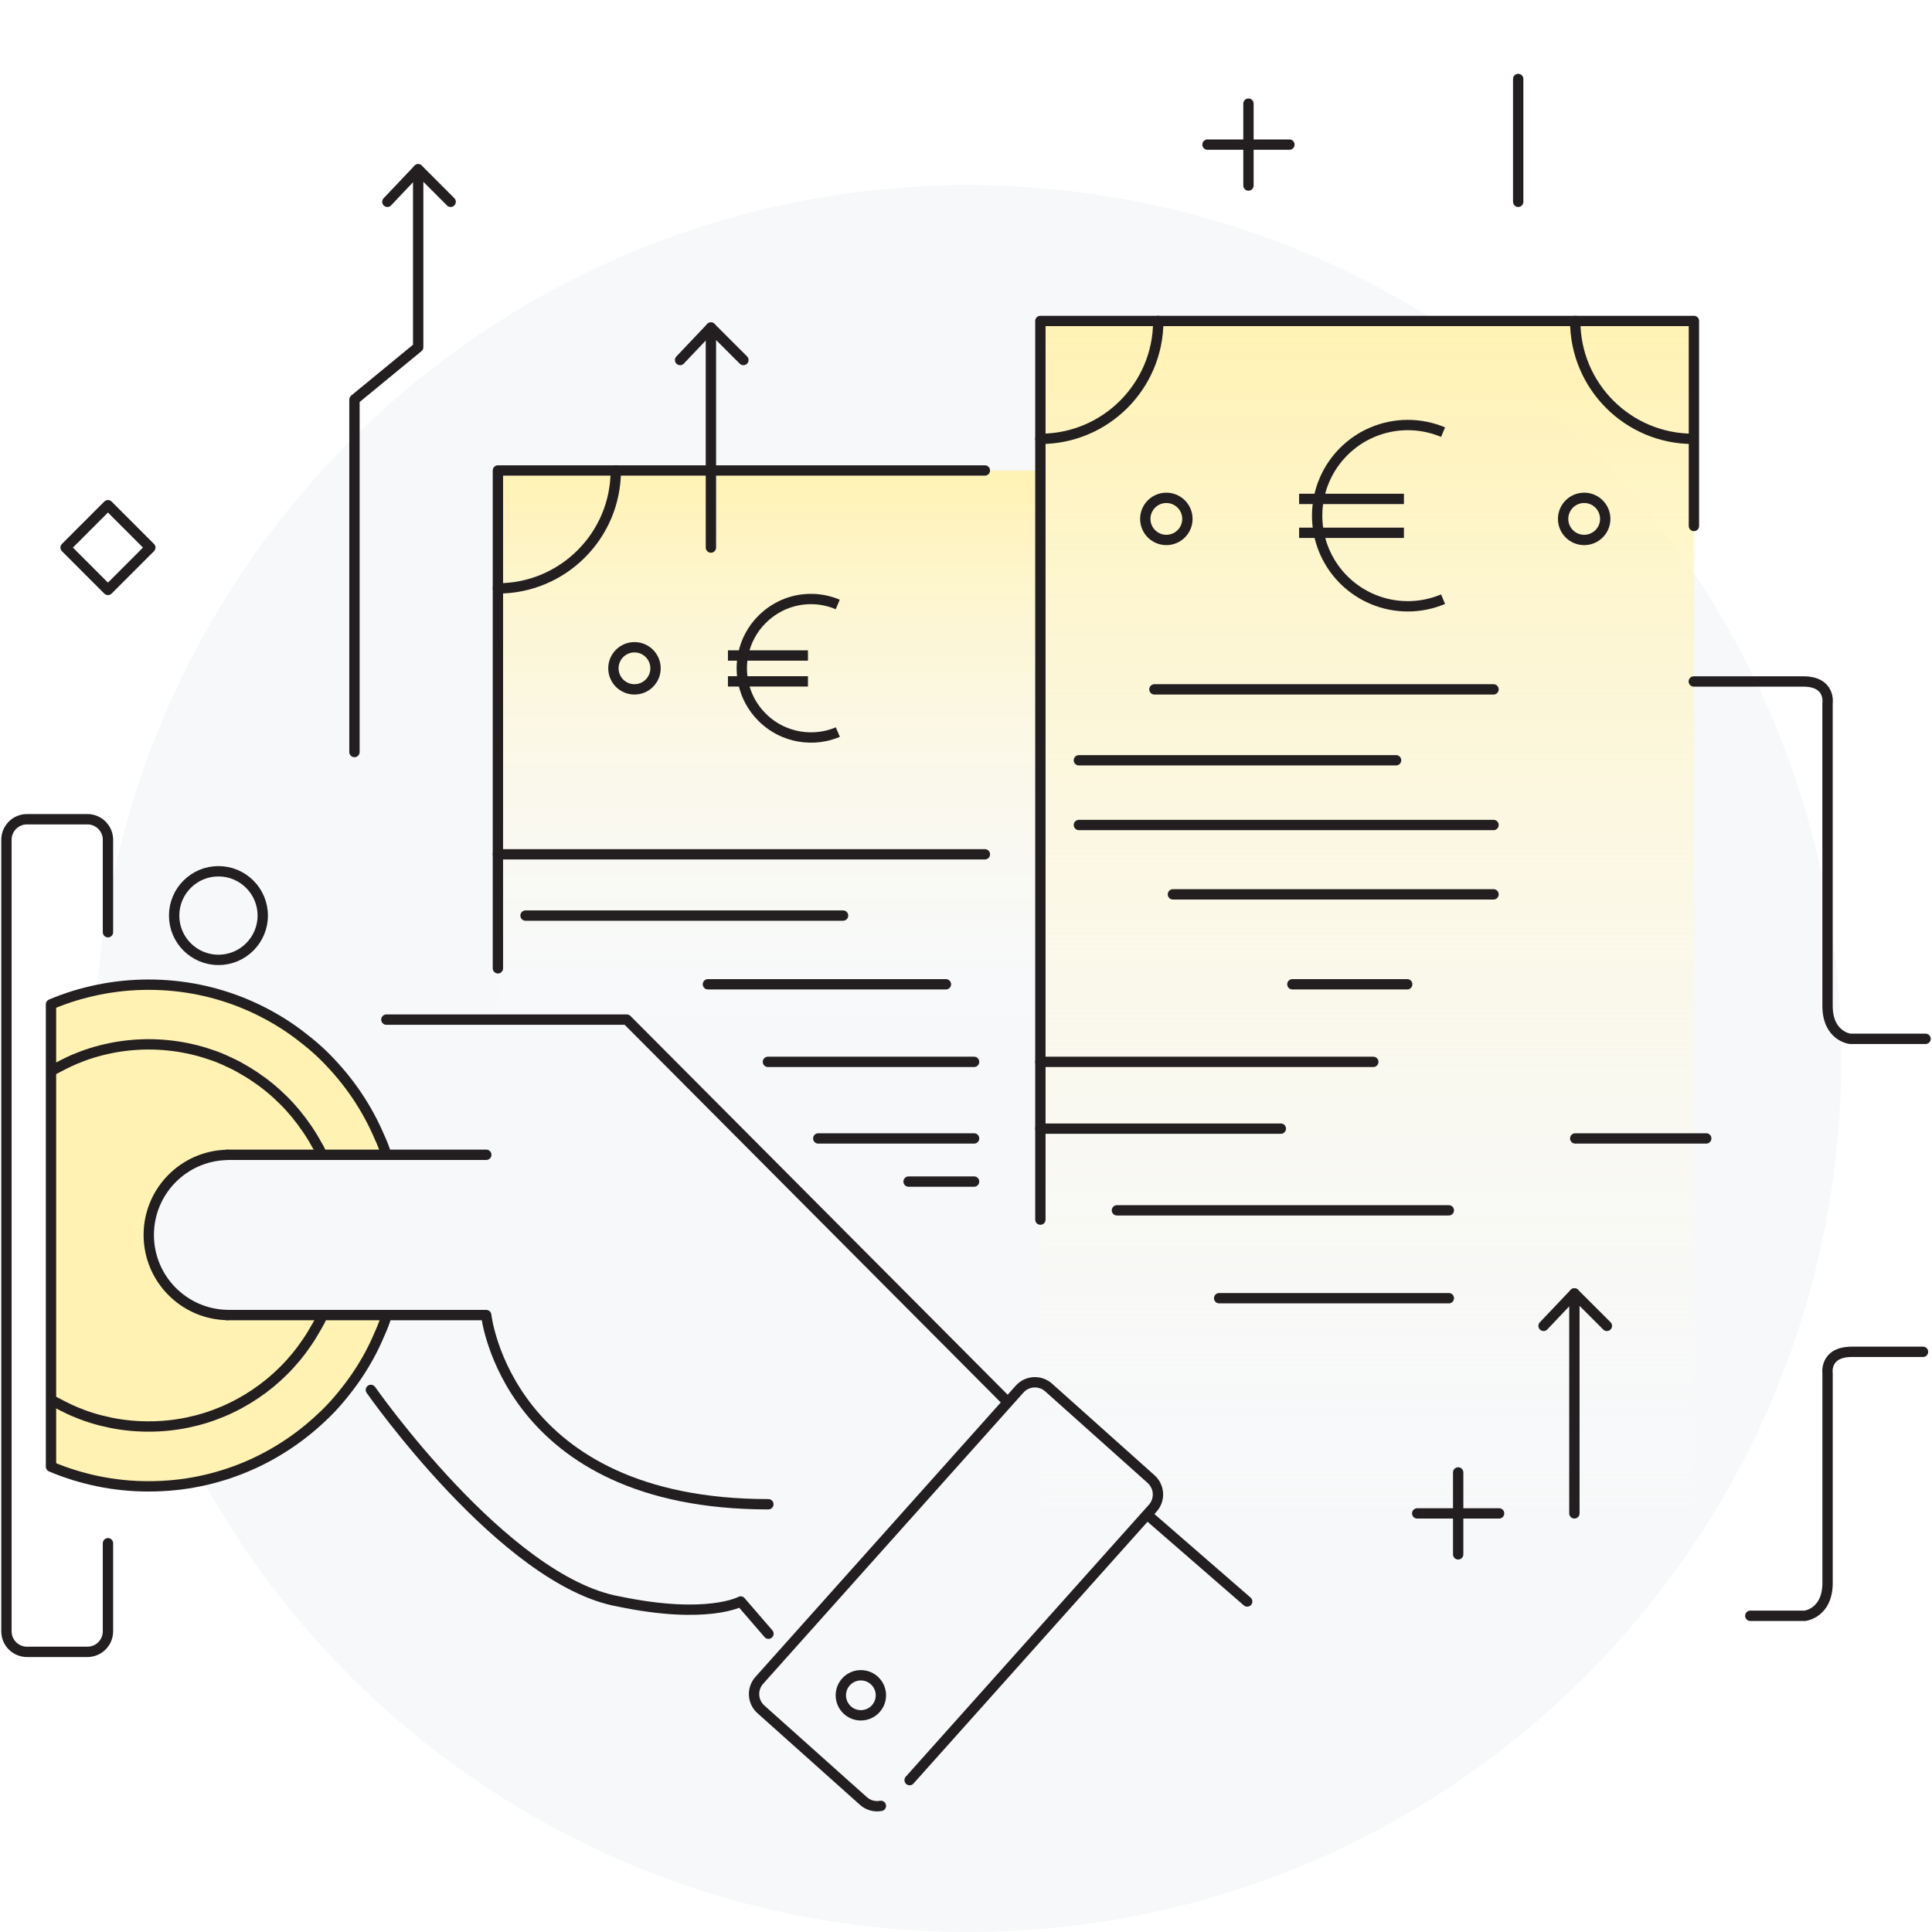
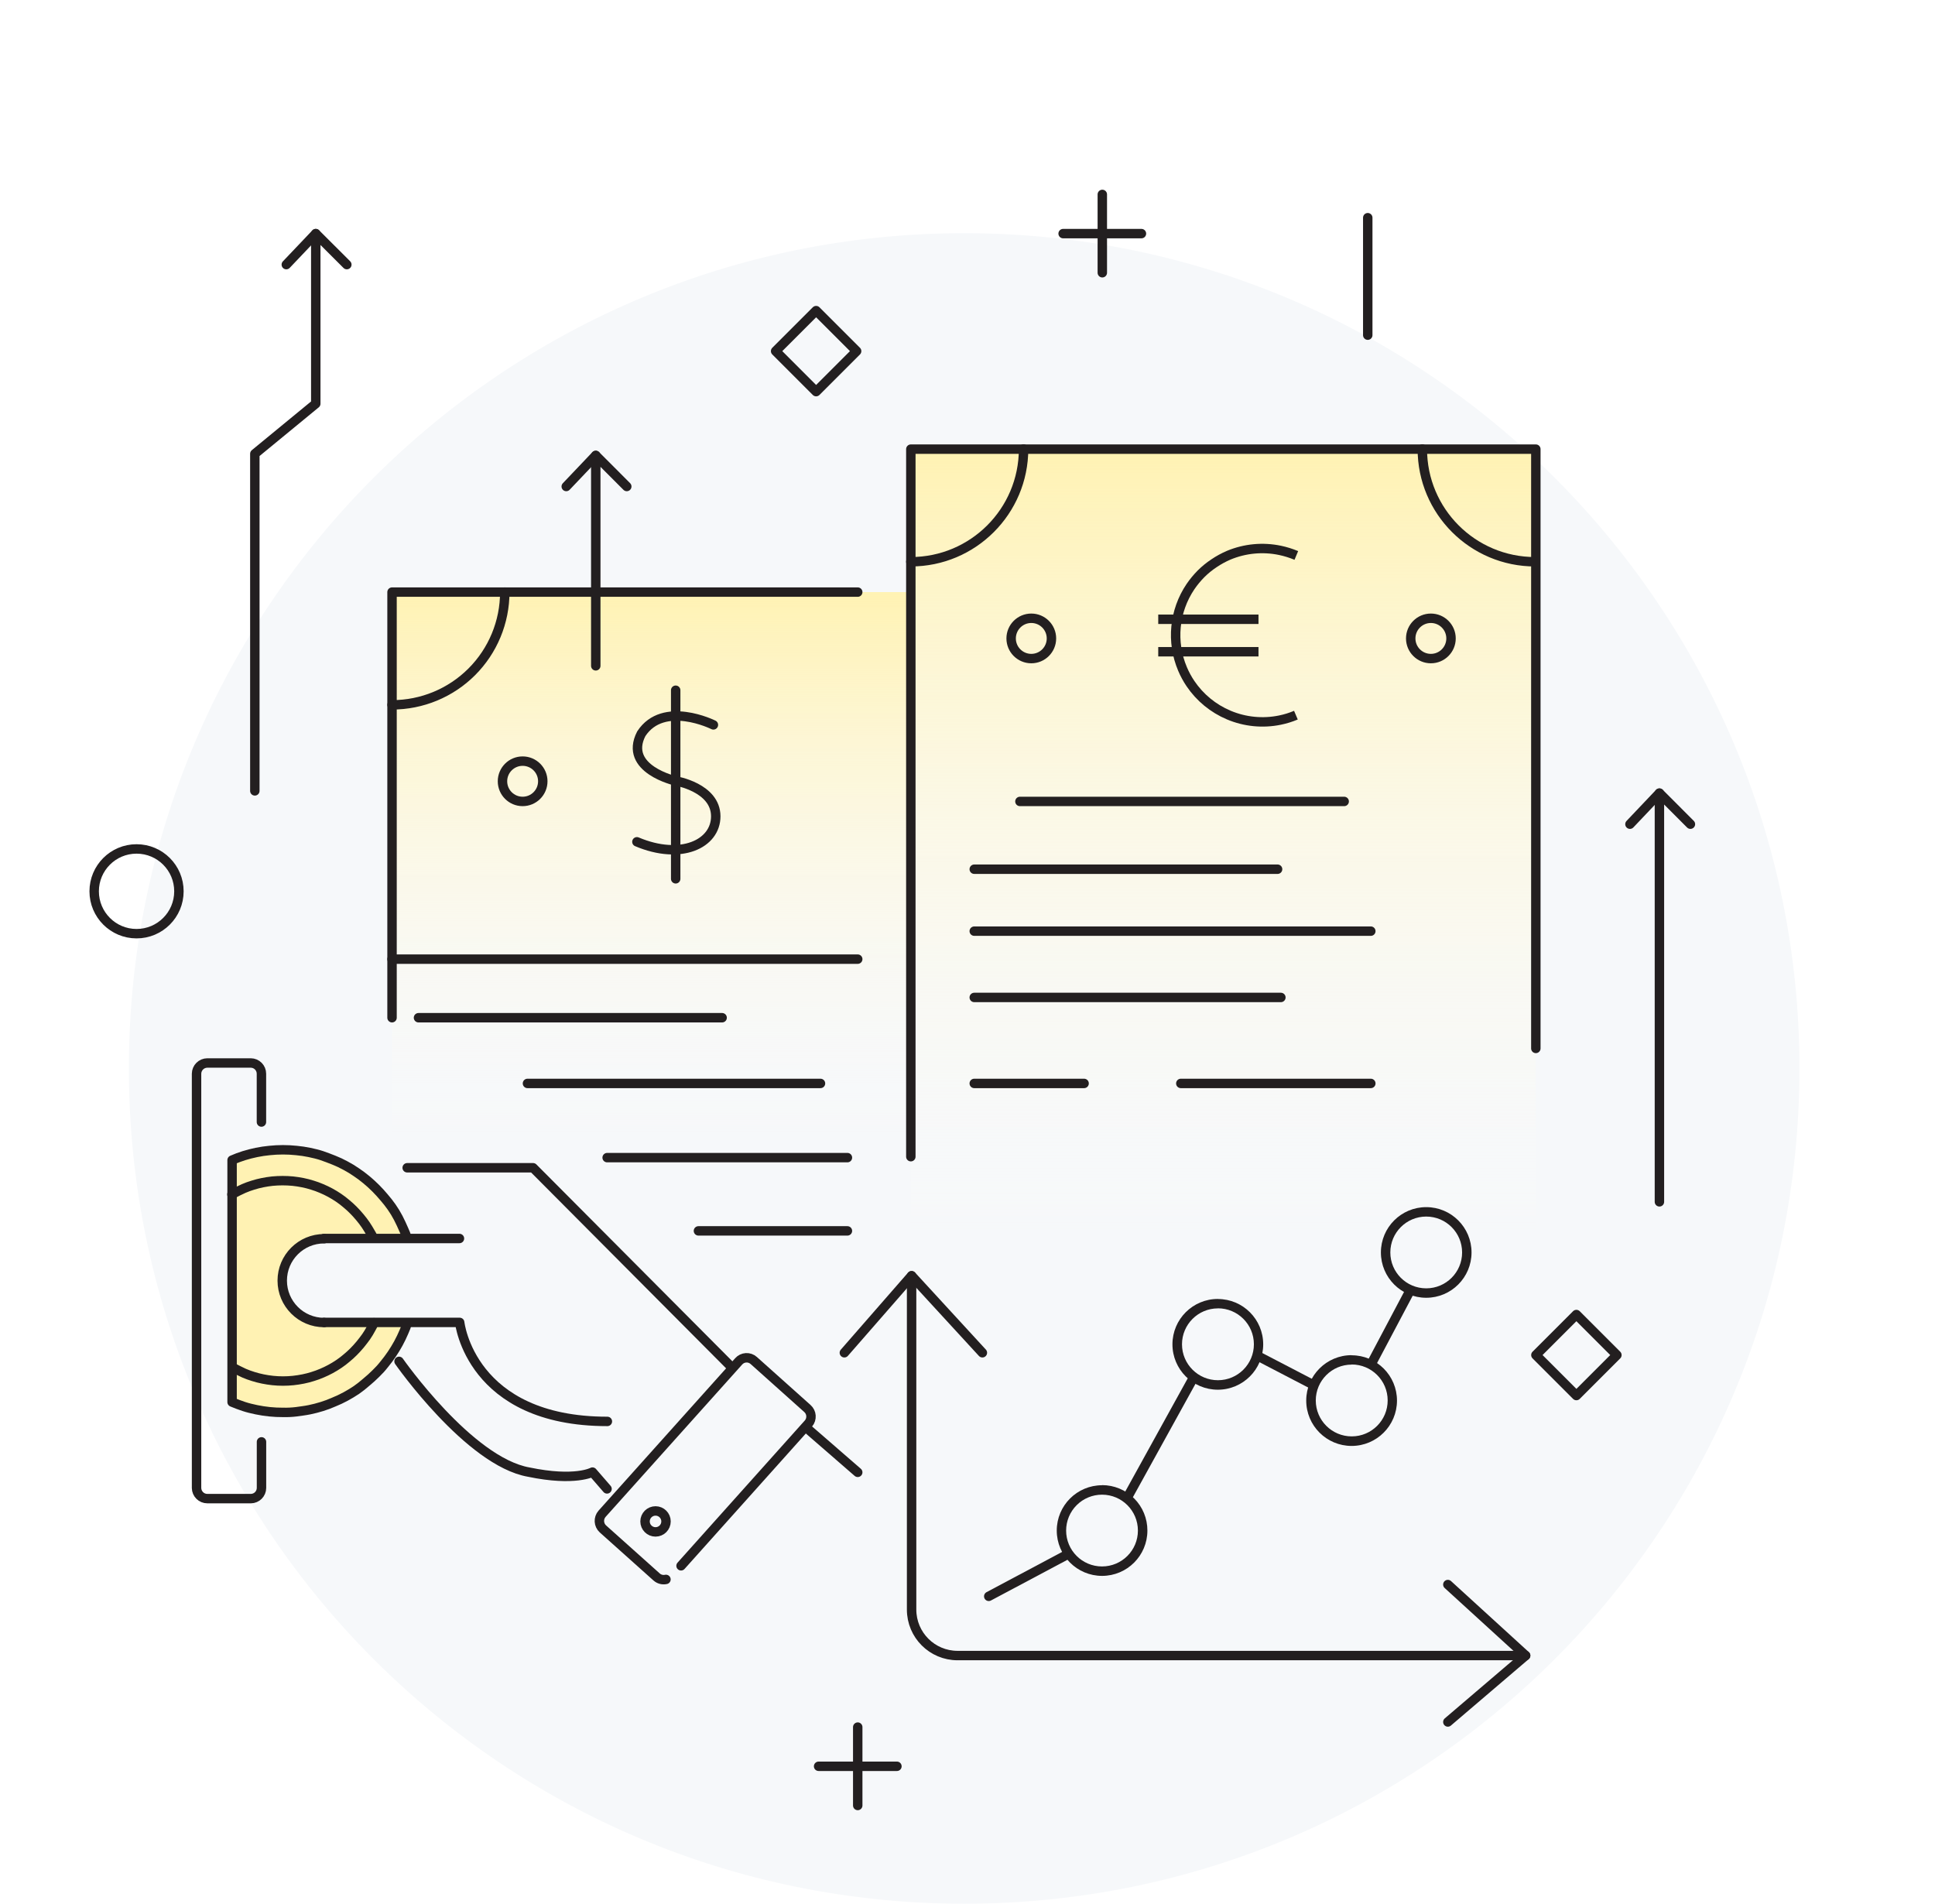
- <svg xmlns="http://www.w3.org/2000/svg" xmlns:xlink="http://www.w3.org/1999/xlink" viewBox="0 0 600 600">
+ <svg xmlns="http://www.w3.org/2000/svg" xmlns:xlink="http://www.w3.org/1999/xlink" viewBox="0 0 328.33 323.03">
  <defs>
    <style>
-       .a {
+       .a, .c, .f, .i, .j {
+         fill: none;
+       }
+ 
+       .b {
        fill: #f6f8fa;
      }

-       .b, .e {
-         fill: none;
+       .c, .f, .g, .i, .j {
+         stroke: #231f20;
+         stroke-width: 1.6px;
      }

-       .b, .e, .f {
-         stroke: #231f20;
-         stroke-width: 3.21px;
+       .c, .g, .j {
+         stroke-linecap: round;
      }

-       .b, .f {
-         stroke-linecap: round;
+       .c, .g, .i {
        stroke-linejoin: round;
      }

-       .c {
+       .d {
        fill: url(#a);
      }

-       .d {
+       .e {
        fill: url(#b);
      }

-       .e {
+       .f, .j {
        stroke-miterlimit: 10;
      }

-       .f {
+       .g {
        fill: #fff2b3;
      }
+ 
+       .h {
+         fill: #231f20;
+       }
    </style>
-     <linearGradient id="a" x1="-3604.49" y1="496.66" x2="-3604.49" y2="99.68" gradientTransform="matrix(1, 0, 0, -1, 4029.06, 596.34)" gradientUnits="userSpaceOnUse">
+     <linearGradient id="a" x1="-3124.34" y1="111.78" x2="-3124.34" y2="249.79" gradientTransform="translate(-2916.77 326) rotate(180)" gradientUnits="userSpaceOnUse">
      <stop offset="0" stop-color="#fff" stop-opacity="0" />
      <stop offset="1" stop-color="#fff2b3" />
    </linearGradient>
-     <linearGradient id="b" x1="-3418.77" y1="329.46" x2="-3418.77" y2="146.11" gradientTransform="matrix(1, 0, 0, -1, 3657.63, 475.58)" xlink:href="#a" />
+     <linearGradient id="b" x1="-3027.3" y1="129.73" x2="-3027.3" y2="225.53" xlink:href="#a" />
  </defs>
-   <circle class="a" cx="300.56" cy="328.75" r="271.25" />
  <g>
-     <rect class="b" x="24.23" y="160.75" width="18.6" height="18.6" transform="translate(130.06 26.1) rotate(45)" />
-     <rect class="c" x="323.1" y="99.68" width="202.96" height="396.98" transform="translate(849.16 596.34) rotate(-180)" />
-     <rect class="d" x="154.63" y="146.11" width="168.47" height="183.35" transform="translate(477.72 475.58) rotate(-180)" />
-     <line class="b" x1="529.89" y1="353.55" x2="489.2" y2="353.55" />
-     <line class="b" x1="302.51" y1="366.95" x2="282.17" y2="366.95" />
-     <path class="b" d="M598,322.62H574.56s-7-.8-7-10.24v-94s1.08-6.74-7.54-6.74h-34" />
-     <path class="b" d="M543.57,501.8h17s7-.81,7-10.24v-65s-1.07-6.74,7.55-6.74h22.09" />
-     <polyline class="b" points="220.78 170.05 220.78 101.73 230.87 111.81" />
-     <line class="b" x1="220.78" y1="101.73" x2="211.21" y2="111.81" />
-     <polyline class="b" points="488.94 470 488.94 401.68 499.03 411.76" />
-     <line class="b" x1="488.94" y1="401.68" x2="479.37" y2="411.76" />
-     <polyline class="b" points="139.95 62.67 129.87 52.58 129.87 107.82 110.08 124.09 110.08 233.55" />
-     <line class="b" x1="129.87" y1="52.58" x2="120.3" y2="62.67" />
-     <line class="b" x1="471.49" y1="24.53" x2="471.49" y2="62.67" />
-     <line class="b" x1="387.72" y1="32.19" x2="387.72" y2="57.62" />
-     <line class="b" x1="375" y1="44.91" x2="400.44" y2="44.91" />
-     <line class="b" x1="452.85" y1="457.28" x2="452.85" y2="482.72" />
-     <line class="b" x1="440.13" y1="470" x2="465.56" y2="470" />
-     <circle class="b" cx="67.84" cy="284.34" r="13.76" />
-     <polyline class="b" points="526.06 163.35 526.06 99.68 323.1 99.68 323.1 378.76" />
-     <polyline class="b" points="305.86 146.11 154.63 146.11 154.63 300.72" />
-     <line class="b" x1="463.83" y1="214.09" x2="358.52" y2="214.09" />
-     <line class="b" x1="433.56" y1="236.11" x2="335.06" y2="236.11" />
-     <line class="b" x1="463.83" y1="256.21" x2="335.06" y2="256.21" />
-     <line class="b" x1="463.83" y1="277.75" x2="364.26" y2="277.75" />
-     <line class="b" x1="437.02" y1="305.68" x2="401.36" y2="305.68" />
-     <line class="b" x1="426.49" y1="329.77" x2="323.1" y2="329.77" />
-     <line class="b" x1="397.77" y1="350.51" x2="323.1" y2="350.51" />
-     <line class="b" x1="449.95" y1="375.88" x2="346.87" y2="375.88" />
-     <line class="b" x1="449.95" y1="403.17" x2="378.62" y2="403.17" />
-     <line class="b" x1="305.86" y1="265.31" x2="154.63" y2="265.31" />
-     <line class="b" x1="261.82" y1="284.34" x2="163.21" y2="284.34" />
-     <line class="b" x1="293.76" y1="305.68" x2="219.85" y2="305.68" />
-     <line class="b" x1="302.51" y1="329.77" x2="238.49" y2="329.77" />
-     <line class="b" x1="302.51" y1="353.55" x2="254.12" y2="353.55" />
-     <circle class="b" cx="197.04" cy="207.55" r="6.54" />
-     <circle class="b" cx="362.22" cy="161.15" r="6.54" />
-     <circle class="b" cx="491.98" cy="161.15" r="6.54" />
-     <path class="b" d="M489.2,99.68a36.61,36.61,0,0,0,36.61,36.61" />
-     <path class="b" d="M359.71,99.68a36.61,36.61,0,0,1-36.61,36.61" />
-     <path class="b" d="M191.24,146.11a36.62,36.62,0,0,1-36.61,36.62" />
-     <path class="e" d="M448.16,186.08a28.17,28.17,0,0,1-21.91,0,27.34,27.34,0,0,1-4.79-2.6,28.15,28.15,0,0,1-10.19-12.38,27,27,0,0,1-1.64-5.28,28.05,28.05,0,0,1,0-11.35,27,27,0,0,1,1.64-5.28,27.51,27.51,0,0,1,2.59-4.78,28.14,28.14,0,0,1,3.44-4.17,29.24,29.24,0,0,1,4.16-3.44,28,28,0,0,1,4.79-2.59,28.2,28.2,0,0,1,21.91,0" />
-     <line class="e" x1="403.45" y1="154.94" x2="436" y2="154.94" />
-     <line class="e" x1="403.45" y1="165.47" x2="436" y2="165.47" />
-     <path class="e" d="M260.2,227.35a21,21,0,0,1-4,1.25,21.54,21.54,0,0,1-12.7-1.25,21.37,21.37,0,0,1-6.83-4.61,21.37,21.37,0,0,1-5.86-10.86,21.57,21.57,0,0,1,0-8.67,21.37,21.37,0,0,1,5.86-10.86,22.33,22.33,0,0,1,3.18-2.63,21.75,21.75,0,0,1,3.65-2,22.16,22.16,0,0,1,4-1.25,21.57,21.57,0,0,1,8.67,0,21.68,21.68,0,0,1,4,1.25" />
-     <line class="e" x1="226.07" y1="203.57" x2="250.92" y2="203.57" />
-     <line class="e" x1="226.07" y1="211.61" x2="250.92" y2="211.61" />
+     <rect class="a" width="328.33" height="323.03" />
    <g>
-       <path class="f" d="M119.87,358.35a37.54,37.54,0,0,0-1.92-5c-1-2.33-2.08-4.6-3.28-6.81s-2.5-4.35-3.9-6.42-2.9-4.08-4.49-6-3.26-3.77-5-5.53-3.61-3.44-5.54-5-3.92-3.09-6-4.49-4.22-2.7-6.43-3.9-4.48-2.29-6.81-3.28-4.72-1.86-7.16-2.62-4.93-1.4-7.46-1.92-5.12-.91-7.74-1.18a79.5,79.5,0,0,0-15.93,0q-3.93.4-7.74,1.18T23,309.28q-3.66,1.14-7.16,2.62V455.48c2.33,1,4.72,1.86,7.16,2.62s4.93,1.4,7.46,1.92,5.12.91,7.74,1.18,5.27.4,8,.4,5.35-.14,8-.4,5.2-.66,7.74-1.18,5-1.16,7.46-1.92,4.83-1.64,7.16-2.62,4.6-2.08,6.81-3.28,4.35-2.51,6.43-3.91,4.07-2.89,6-4.48,3.77-3.27,5.54-5,3.44-3.61,5-5.53,3.09-3.93,4.49-6,2.7-4.22,3.9-6.42S117,416.35,118,414a47.24,47.24,0,0,0,2.12-5.61" />
-       <path class="b" d="M99.87,358.35a19.55,19.55,0,0,0-1.54-2.94c-.91-1.68-1.91-3.31-3-4.89s-2.21-3.1-3.42-4.57-2.48-2.87-3.83-4.21-2.74-2.62-4.21-3.83a56.49,56.49,0,0,0-4.57-3.41c-1.57-1.07-3.21-2.06-4.89-3S71,329.78,69.26,329s-3.6-1.42-5.45-2a59.46,59.46,0,0,0-11.58-2.36,60.75,60.75,0,0,0-6.07-.31c-2,0-4.07.11-6.06.31A59.46,59.46,0,0,0,28.52,327c-1.86.58-3.67,1.25-5.45,2s-5.18,2.49-6.87,3.41" />
-       <path class="a" d="M45.71,383.52a24.85,24.85,0,0,1,23.72-24.81v-.36H128.7v50H71.48c-.31,0-.6.05-.91.05s-.59,0-.9-.05h-.24A24.84,24.84,0,0,1,45.71,383.52Z" />
-       <polyline class="b" points="119.99 316.65 194.66 316.65 312.15 434.63" />
-       <line class="b" x1="387.33" y1="497.36" x2="356.77" y2="470.81" />
-       <line class="b" x1="151.02" y1="358.63" x2="70.57" y2="358.63" />
-       <path class="b" d="M70.57,408.41H151s6.31,58.75,87.62,58.75" />
-       <path class="b" d="M115.18,431.65s41.48,59.41,77,65.71c27.51,5.73,37.84,0,37.84,0l8.63,10" />
-       <circle class="b" cx="267.35" cy="526.49" r="6.22" />
-       <path class="b" d="M282.49,552.83,358,468.37a6.39,6.39,0,0,0-.5-9L325.65,430.9a6.38,6.38,0,0,0-9,.5L235.8,521.85a6.38,6.38,0,0,0,.5,9l31.86,28.48a6.35,6.35,0,0,0,5.41,1.5" />
-       <path class="b" d="M33.53,289.51V260.78a6.38,6.38,0,0,0-6.36-6.36H8.36A6.38,6.38,0,0,0,2,260.78V506.6A6.38,6.38,0,0,0,8.36,513H27.17a6.38,6.38,0,0,0,6.36-6.36V479.27" />
-       <path class="b" d="M16.2,434.94c1.69.91,5.1,2.66,6.87,3.41s3.59,1.42,5.45,2,3.76,1.06,5.69,1.46,3.89.7,5.89.9,4,.3,6.06.3a60.77,60.77,0,0,0,6.07-.3c2-.2,4-.51,5.89-.9s3.83-.88,5.69-1.46,3.67-1.25,5.45-2a57.4,57.4,0,0,0,5.18-2.5,60,60,0,0,0,9.46-6.38q2.2-1.82,4.21-3.83c1.35-1.34,2.62-2.75,3.83-4.21s2.35-3,3.42-4.57,2.06-3.21,3-4.89a26.73,26.73,0,0,0,1.75-3.41" />
-       <path class="b" d="M70.57,358.66a24.87,24.87,0,0,0,0,49.73" />
+       <g>
+         <circle class="b" cx="163.6" cy="181.3" r="141.73" />
+         <rect class="c" x="133.62" y="54.72" width="9.72" height="9.72" transform="translate(-1.57 115.37) rotate(-45)" />
+         <rect class="c" x="262.62" y="225.07" width="9.72" height="9.72" transform="translate(-84.24 256.48) rotate(-45)" />
+         <rect class="d" x="154.54" y="76.21" width="106.05" height="138.01" />
+         <rect class="e" x="66.51" y="100.47" width="88.03" height="95.8" />
+         <polyline class="c" points="101.09 112.98 101.09 77.28 106.35 82.55" />
+         <line class="c" x1="101.09" y1="77.28" x2="96.08" y2="82.55" />
+         <polyline class="c" points="58.85 44.9 53.58 39.64 53.58 68.5 43.24 77 43.24 134.2" />
+         <line class="c" x1="53.58" y1="39.64" x2="48.58" y2="44.9" />
+         <line class="c" x1="232.08" y1="36.94" x2="232.08" y2="56.87" />
+         <line class="c" x1="187.04" y1="32.99" x2="187.04" y2="46.28" />
+         <line class="c" x1="180.39" y1="39.64" x2="193.68" y2="39.64" />
+         <circle class="c" cx="23.17" cy="151.24" r="7.19" />
+         <polyline class="c" points="260.6 177.9 260.6 76.21 154.55 76.21 154.55 196.27" />
+         <polyline class="c" points="145.54 100.47 66.52 100.47 66.52 172.69" />
+         <line class="c" x1="228.08" y1="135.99" x2="173.06" y2="135.99" />
+         <line class="c" x1="216.78" y1="147.49" x2="165.31" y2="147.49" />
+         <line class="c" x1="232.6" y1="158" x2="165.31" y2="158" />
+         <line class="c" x1="217.34" y1="169.25" x2="165.31" y2="169.25" />
+         <line class="c" x1="183.95" y1="183.84" x2="165.31" y2="183.84" />
+         <line class="c" x1="232.6" y1="183.84" x2="200.36" y2="183.84" />
+         <line class="c" x1="145.54" y1="162.75" x2="66.52" y2="162.75" />
+         <line class="c" x1="122.53" y1="172.69" x2="71.01" y2="172.69" />
+         <line class="c" x1="139.22" y1="183.84" x2="89.5" y2="183.84" />
+         <line class="c" x1="143.79" y1="196.43" x2="103.02" y2="196.43" />
+         <line class="c" x1="143.79" y1="208.86" x2="118.51" y2="208.86" />
+         <circle class="c" cx="88.68" cy="132.57" r="3.42" />
+         <circle class="c" cx="174.99" cy="108.33" r="3.42" />
+         <circle class="c" cx="242.79" cy="108.33" r="3.42" />
+         <path class="c" d="M241.34,76.19a19.13,19.13,0,0,0,19.13,19.13h0" />
+         <path class="c" d="M173.68,76.19a19.14,19.14,0,0,1-19.13,19.13" />
+         <path class="c" d="M85.65,100.47A19.12,19.12,0,0,1,66.52,119.6h0" />
+         <path class="f" d="M219.89,121.35a14.18,14.18,0,0,1-2.71.84,14.71,14.71,0,0,1-8.69-.86A14.78,14.78,0,0,1,202,116a14.6,14.6,0,0,1-1.35-2.49A14.71,14.71,0,0,1,202,99.54a15.68,15.68,0,0,1,1.8-2.18A14.31,14.31,0,0,1,206,95.57a15,15,0,0,1,2.49-1.36,14.77,14.77,0,0,1,8.71-.82,15.5,15.5,0,0,1,2.76.86" />
+         <line class="f" x1="196.53" y1="105.08" x2="213.54" y2="105.08" />
+         <line class="f" x1="196.53" y1="110.59" x2="213.54" y2="110.59" />
+         <g>
+           <path class="g" d="M69.06,210.07a10.68,10.68,0,0,0-.55-1.42c-.28-.67-.6-1.32-.94-2a16.67,16.67,0,0,0-1.12-1.84,19.66,19.66,0,0,0-1.27-1.62,23,23,0,0,0-3-3,19.51,19.51,0,0,0-1.71-1.28,18,18,0,0,0-1.84-1.12,17.59,17.59,0,0,0-2-.94c-.72-.28-1.35-.53-2-.75s-1.41-.4-2.13-.55a20.29,20.29,0,0,0-2.21-.33,21.72,21.72,0,0,0-4.56,0,20.66,20.66,0,0,0-2.21.33c-.72.15-1.43.33-2.14.55a19.7,19.7,0,0,0-2,.75v41.06c.67.28,1.34.53,2,.75s1.42.4,2.14.55,1.46.26,2.21.34a21.49,21.49,0,0,0,2.28.11,15.69,15.69,0,0,0,2.28-.11c.75-.11,1.48-.19,2.21-.34s1.43-.33,2.13-.55a18.06,18.06,0,0,0,2-.75,19.25,19.25,0,0,0,2-.94c.63-.34,1.24-.71,1.84-1.11a18.79,18.79,0,0,0,1.71-1.35c.55-.45,1.08-.93,1.58-1.43a14.64,14.64,0,0,0,1.44-1.59,22.4,22.4,0,0,0,2.4-3.55c.34-.63.66-1.28.94-1.95a11.41,11.41,0,0,0,.6-1.6" />
+           <path class="c" d="M63.34,210.07a5.6,5.6,0,0,0-.44-.84c-.27-.48-.55-.94-.85-1.39a15.63,15.63,0,0,0-1-1.31c-.35-.42-.71-.82-1.1-1.21a15.51,15.51,0,0,0-1.2-1.09,14.16,14.16,0,0,0-1.31-1,16.68,16.68,0,0,0-2.88-1.56A14.56,14.56,0,0,0,53,201.1a14.81,14.81,0,0,0-1.62-.42c-.55-.11-1.12-.2-1.69-.26a18.28,18.28,0,0,0-3.47,0c-.57.06-1.13.15-1.68.26a15.6,15.6,0,0,0-1.63.42,14.56,14.56,0,0,0-1.56.57c-.5.21-1.48.71-2,1" />
+           <path class="b" d="M47.85,217.27a7.11,7.11,0,0,1,6.78-7.08v-.11H71.58v14.3H54.63A7.12,7.12,0,0,1,47.85,217.27Z" />
+           <polyline class="c" points="69.09 198.15 90.45 198.15 124.04 231.89" />
+           <line class="c" x1="145.54" y1="249.83" x2="136.8" y2="242.24" />
+           <line class="c" x1="77.96" y1="210.15" x2="54.96" y2="210.15" />
+           <path class="c" d="M55,224.39H78s1.81,16.8,25.06,16.8" />
+           <path class="c" d="M67.71,231s11.87,17,22,18.79c7.87,1.64,10.82,0,10.82,0l2.47,2.85" />
+           <circle class="c" cx="111.23" cy="258.16" r="1.78" />
+           <path class="c" d="M115.56,265.69l21.62-24.15A1.82,1.82,0,0,0,137,239h0l-9.11-8.15a1.8,1.8,0,0,0-2.55.15h0l-23.18,25.86a1.84,1.84,0,0,0,.14,2.57l9.11,8.15A1.8,1.8,0,0,0,113,268" />
+           <path class="c" d="M44.36,190.39v-8.2a1.82,1.82,0,0,0-1.81-1.82H35.18a1.84,1.84,0,0,0-1.83,1.82v70.3a1.83,1.83,0,0,0,1.83,1.8h7.38a1.82,1.82,0,0,0,1.81-1.82v-7.81" />
+           <path class="c" d="M39.41,232c.48.26,1.46.76,2,1a14.56,14.56,0,0,0,1.56.57,15.6,15.6,0,0,0,1.63.42c.55.11,1.11.2,1.68.26a16.77,16.77,0,0,0,3.47,0c.57-.06,1.14-.15,1.69-.26a14.81,14.81,0,0,0,1.62-.42,14.56,14.56,0,0,0,1.56-.57,16.68,16.68,0,0,0,2.88-1.56,14.16,14.16,0,0,0,1.31-1,15.51,15.51,0,0,0,1.2-1.09c.39-.39.75-.79,1.1-1.21s.67-.85,1-1.3a13.39,13.39,0,0,0,.85-1.4,7.77,7.77,0,0,0,.5-1" />
+           <path class="c" d="M55,210.19a7.11,7.11,0,0,0,0,14.22h0" />
+         </g>
+         <polyline class="c" points="281.57 203.93 281.57 134.58 286.83 139.85" />
+         <line class="c" x1="281.57" y1="134.58" x2="276.57" y2="139.85" />
+         <line class="c" x1="145.54" y1="293.06" x2="145.54" y2="306.36" />
+         <line class="c" x1="138.9" y1="299.71" x2="152.19" y2="299.71" />
+         <g>
+           <path class="c" d="M154.68,216.48v56.64a7.8,7.8,0,0,0,7.8,7.8h96.39" />
+           <polyline class="c" points="166.69 229.54 154.68 216.47 143.27 229.54" />
+           <polyline class="c" points="245.67 268.87 258.87 280.92 245.67 292.19" />
+           <path class="h" d="M206.65,222a6.1,6.1,0,1,1-6.09,6.11h0a6.1,6.1,0,0,1,6.09-6.1m0-1.6a7.7,7.7,0,1,0,7.69,7.71h0a7.69,7.69,0,0,0-7.68-7.7Z" />
+           <path class="h" d="M242,206.43a6.09,6.09,0,1,1-6.09,6.09h0a6.09,6.09,0,0,1,6.09-6.09m0-1.6a7.69,7.69,0,1,0,7.69,7.69,7.69,7.69,0,0,0-7.69-7.69Z" />
+           <path class="h" d="M229.35,231.53a6.1,6.1,0,1,1-6.09,6.11v0a6.09,6.09,0,0,1,6.09-6.09m0-1.6a7.7,7.7,0,1,0,7.69,7.71v0a7.69,7.69,0,0,0-7.69-7.69Z" />
+           <path class="h" d="M187,253.62a6.09,6.09,0,1,1-6.1,6.09,6.09,6.09,0,0,1,6.1-6.09h0m0-1.6a7.69,7.69,0,1,0,7.69,7.69A7.69,7.69,0,0,0,187,252Z" />
+           <line class="c" x1="167.77" y1="270.87" x2="180.66" y2="264.01" />
+           <line class="i" x1="202.84" y1="233.17" x2="191.06" y2="254.51" />
+           <line class="i" x1="213.44" y1="230.1" x2="222.82" y2="234.98" />
+           <line class="i" x1="239.39" y1="218.75" x2="232.54" y2="231.69" />
+         </g>
+       </g>
+       <g>
+         <path class="j" d="M121.05,123s-8.48-4.24-12.24,1.51c-3.08,6,5.84,8,5.84,8s6.79,1.12,6.8,6c0,4.7-5.92,7.49-13.38,4.33" />
+         <line class="j" x1="114.65" y1="117.12" x2="114.65" y2="149.12" />
+       </g>
    </g>
  </g>
</svg>
